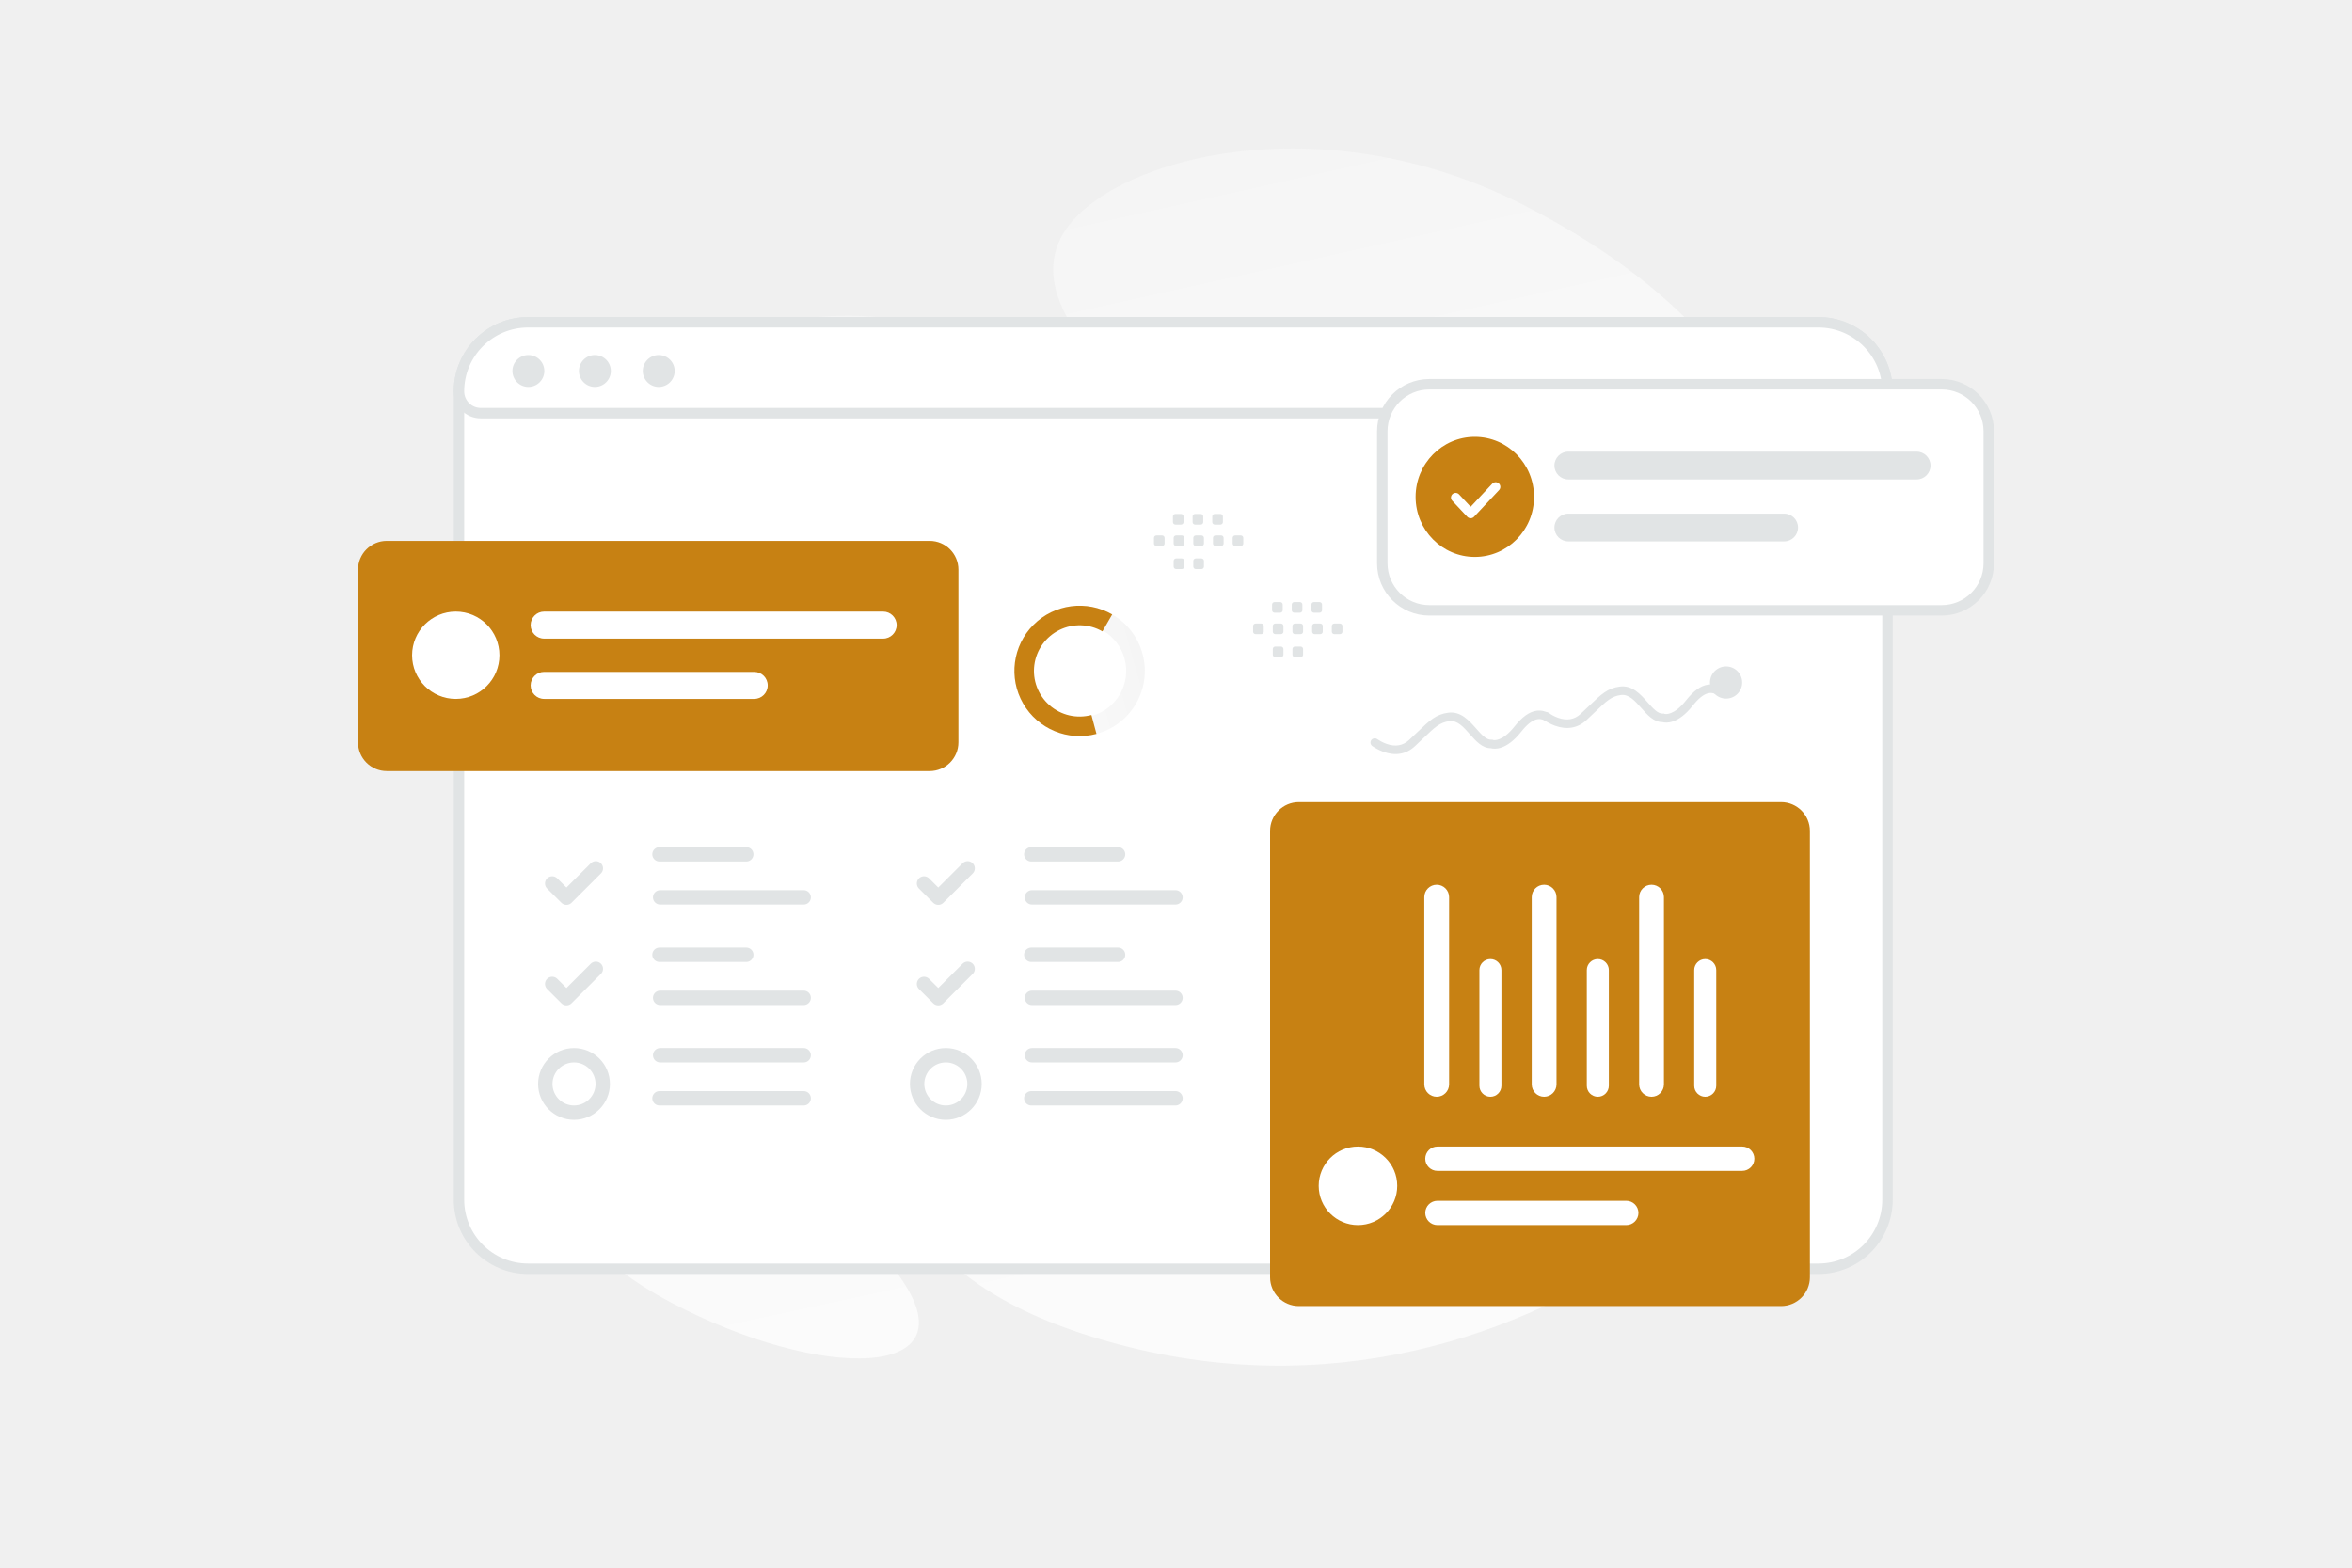
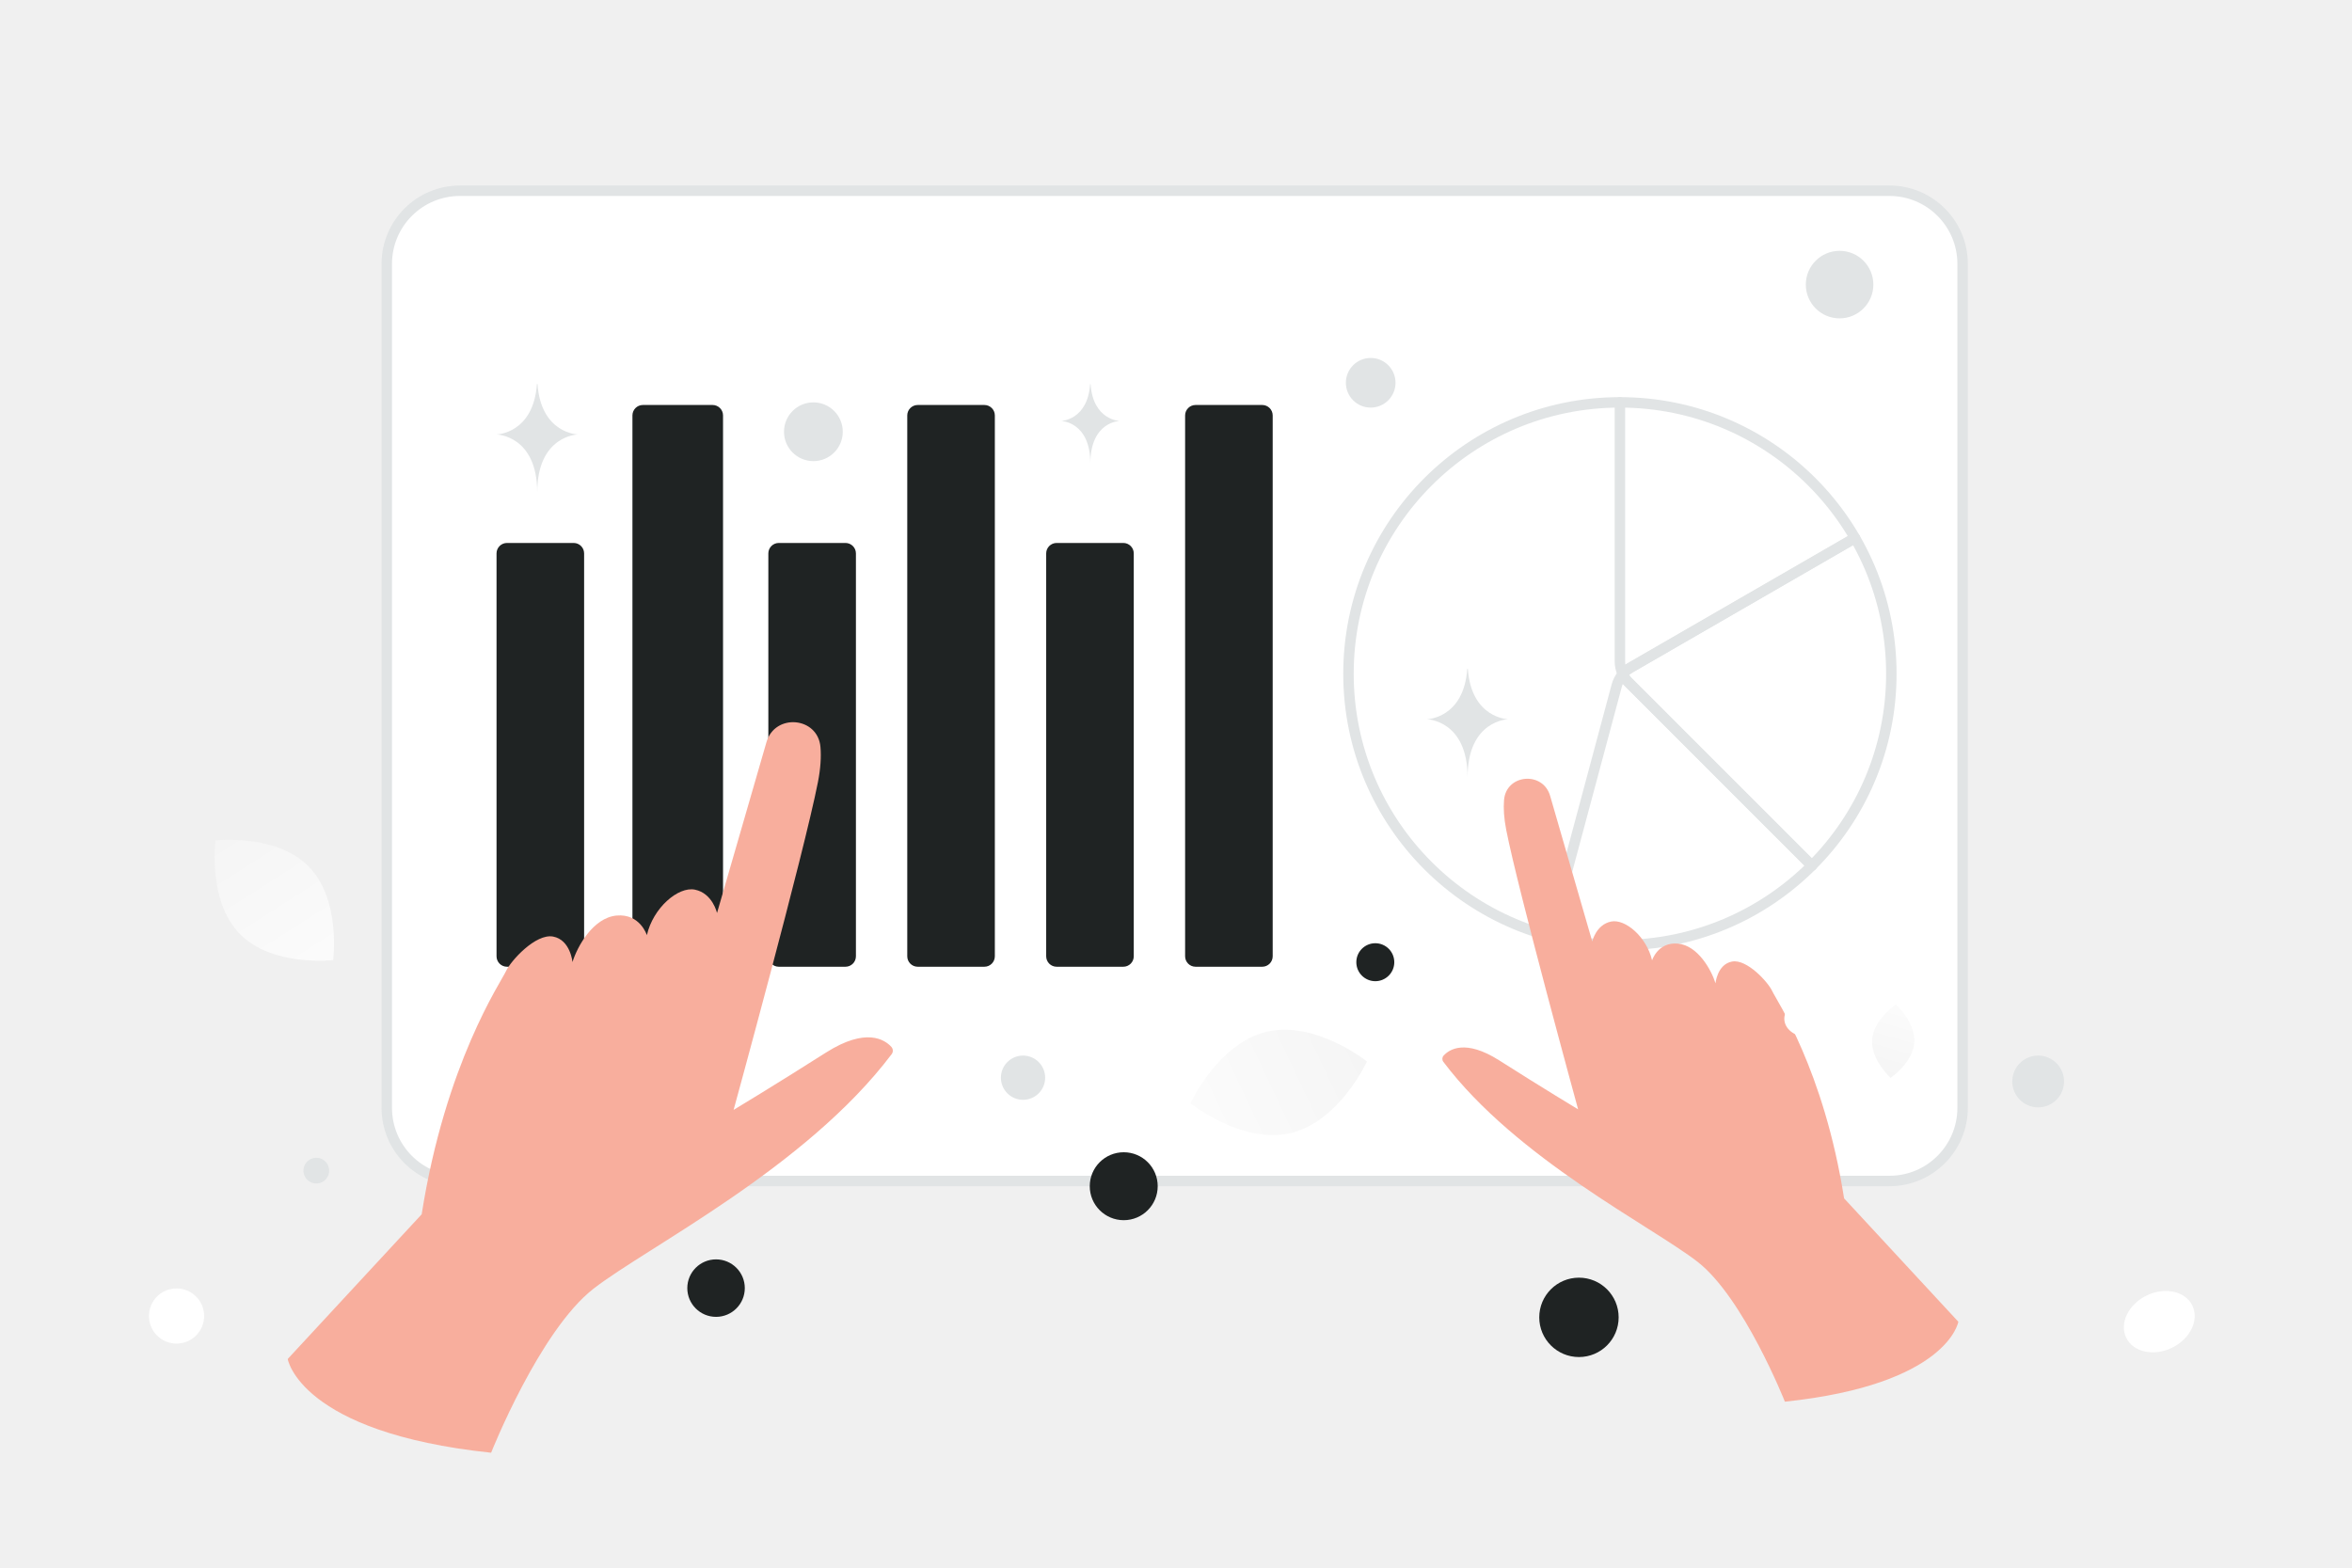
<svg xmlns="http://www.w3.org/2000/svg" width="900" height="600" viewBox="0 0 900 600" fill="none">
  <path fill="transparent" d="M0 0h900v600H0z" />
-   <path d="M713.335 354.846c3.727 68.663-130.514 208.281-295.976 156.604-76.954-24.037-70.436-63.932-128.952-116.511-34.878-31.338-84.993-55.035-98.931-100.587-12.041-39.317-4.657-81.578 16.218-109.066 46.948-61.819 141.727-104.15 235.114-6.749 93.387 97.4 262.897-.777 272.527 176.309z" fill="url(#a)" />
-   <path d="M676.537 203.494c-13.058 23.303-41.654 26.505-87.468 22.076-34.456-3.336-65.876-5.918-100.334-24.705-24.118-13.14-43.21-30.919-57.144-48.186-15.1-18.706-36.175-40.054-25.844-61.264 14.199-29.135 96.308-53.673 176.039-13.545 87.584 44.093 107.524 102.848 94.751 125.624z" fill="url(#b)" />
-   <path d="M344.192 488.495c-30.419-42.556-61.573-87.786-102.359-110.064-42.069-22.99-49.828-8.821-52.74 13.706-2.912 22.526 10.068 75.898 67.481 106.266 57.427 30.376 116.081 29.921 87.618-9.908z" fill="url(#c)" />
-   <path d="M695.814 485.589H202.062c-14.598 0-26.437-11.838-26.437-26.436V149.784c0-14.598 11.839-26.437 26.437-26.437h493.752c14.599 0 26.437 11.839 26.437 26.437v309.369c0 14.598-11.838 26.436-26.437 26.436z" fill="#fff" stroke="#E1E4E5" stroke-width="4" />
-   <path d="M722.251 149.784a8.34 8.34 0 0 1-8.34 8.339H183.965a8.34 8.34 0 0 1-8.34-8.339c0-14.598 11.839-26.437 26.437-26.437h493.752c14.599 0 26.437 11.839 26.437 26.437z" fill="#fff" stroke="#E1E4E5" stroke-width="4" />
-   <path d="M202.115 148.089a6.107 6.107 0 1 0 0-12.213 6.107 6.107 0 0 0 0 12.213zm25.445 0a6.107 6.107 0 1 0 0-12.213 6.107 6.107 0 0 0 0 12.213zm24.428 0a6.107 6.107 0 1 0 0-12.213 6.107 6.107 0 0 0 0 12.213z" fill="#E1E4E5" />
-   <rect x="137" y="207.013" width="229.744" height="88.106" rx="11.013" fill="#C78113" />
-   <rect x="203.051" y="234.07" width="140.06" height="10.345" rx="5.173" fill="#fff" />
-   <rect x="203.051" y="257.148" width="90.721" height="10.345" rx="5.173" fill="#fff" />
-   <circle cx="174.402" cy="250.782" r="16.712" fill="#fff" />
-   <rect x="486" y="307" width="206.559" height="192.859" rx="11.013" fill="#C78113" />
-   <rect x="545.385" y="438.821" width="125.925" height="9.301" rx="4.651" fill="#fff" />
-   <rect x="545.017" y="419.764" width="81.148" height="9.485" rx="4.742" transform="rotate(-90 545.017 419.764)" fill="#fff" />
-   <rect x="586.118" y="419.764" width="81.148" height="9.485" rx="4.742" transform="rotate(-90 586.118 419.764)" fill="#fff" />
-   <rect x="627.219" y="419.764" width="81.148" height="9.485" rx="4.742" transform="rotate(-90 627.219 419.764)" fill="#fff" />
-   <rect x="545.385" y="459.571" width="81.565" height="9.301" rx="4.651" fill="#fff" />
-   <rect x="566.094" y="419.764" width="52.694" height="8.431" rx="4.215" transform="rotate(-90 566.094 419.764)" fill="#fff" />
-   <rect x="607.195" y="419.764" width="52.694" height="8.431" rx="4.215" transform="rotate(-90 607.195 419.764)" fill="#fff" />
-   <rect x="648.296" y="419.764" width="52.694" height="8.431" rx="4.215" transform="rotate(-90 648.296 419.764)" fill="#fff" />
-   <circle cx="519.628" cy="453.846" r="15.025" fill="#fff" />
-   <rect x="528.933" y="147.064" width="232.067" height="86.531" rx="18" fill="#fff" stroke="#E1E4E5" stroke-width="4" />
-   <rect x="594.802" y="172.866" width="143.915" height="10.63" rx="5.315" fill="#E1E4E5" />
-   <rect x="594.802" y="196.58" width="93.218" height="10.63" rx="5.315" fill="#E1E4E5" />
-   <path fill-rule="evenodd" clip-rule="evenodd" d="M564.345 213.151c-12.513 0-22.658-10.289-22.658-22.978 0-12.689 10.145-22.977 22.658-22.977 12.513 0 22.658 10.288 22.658 22.977s-10.145 22.978-22.658 22.978z" fill="#C78113" />
-   <path d="m572.323 186.344-9.571 10.212-5.747-6.126" stroke="#fff" stroke-width="3.568" stroke-linecap="round" stroke-linejoin="round" />
-   <path d="M529.283 287.709c-1.706-.629-3.152-1.477-4.149-2.15a1.626 1.626 0 0 1-.316-2.415 1.63 1.63 0 0 1 2.142-.283c.826.556 2.038 1.272 3.45 1.792l.158.058c3.363 1.191 6.254.7 8.591-1.46 1.298-1.2 2.438-2.293 3.444-3.257 4.447-4.265 6.897-6.614 11.576-7.227 4.773-.625 7.908 2.927 10.674 6.062 1.985 2.249 3.861 4.373 5.782 4.281l.42-.02.253.128c.327.083 3.56.713 8.201-5.15 2.908-3.675 5.66-5.652 8.414-6.042 1.835-.261 3.398.202 4.743.887a1.622 1.622 0 0 1 .623 2.344 1.614 1.614 0 0 1-2.09.543c-1.988-1.041-4.71-1.3-9.134 4.289-5.651 7.139-10.196 6.654-11.581 6.282-3.324-.008-5.736-2.742-8.072-5.388-2.444-2.769-4.753-5.386-7.807-4.985-3.619.474-5.539 2.314-9.745 6.347a247.946 247.946 0 0 1-3.487 3.298c-3.276 3.027-7.421 3.754-11.99 2.103-.034-.014-.067-.025-.1-.037z" fill="#E1E4E5" />
-   <path d="M594.92 277.714c-1.706-.629-3.152-1.477-4.149-2.151a1.625 1.625 0 0 1-.316-2.414 1.63 1.63 0 0 1 2.142-.284c.826.557 2.038 1.273 3.45 1.793l.158.058c3.363 1.191 6.254.7 8.591-1.46 1.298-1.2 2.438-2.293 3.444-3.257 4.447-4.265 6.897-6.614 11.576-7.227 4.773-.625 7.908 2.927 10.674 6.062 1.985 2.249 3.861 4.373 5.782 4.281l.42-.02.253.128c.327.083 3.56.713 8.201-5.15 2.908-3.675 5.66-5.652 8.414-6.043 1.835-.26 3.398.203 4.743.888a1.622 1.622 0 0 1 .623 2.344 1.614 1.614 0 0 1-2.09.543c-1.988-1.041-4.71-1.3-9.134 4.289-5.651 7.139-10.196 6.654-11.581 6.282-3.324-.009-5.736-2.742-8.072-5.388-2.444-2.77-4.753-5.386-7.807-4.986-3.619.474-5.539 2.315-9.745 6.348a253.597 253.597 0 0 1-3.487 3.298c-3.276 3.027-7.421 3.754-11.99 2.103-.034-.014-.067-.025-.1-.037z" fill="#E1E4E5" />
-   <path d="M227.999 332.342 216.76 343.57l-5.46-5.444m41.05-11.157h33.216m-32.957 16.479h54.93m-79.54 27.346-11.239 11.228-5.46-5.444m41.05-11.157h33.216M252.609 381.9h54.93m0 38.451H252.35m55.189-16.479h-54.93" stroke="#E1E4E5" stroke-width="5.5" stroke-linecap="round" stroke-linejoin="round" />
-   <path clip-rule="evenodd" d="M219.649 425.845c6.068 0 10.987-4.919 10.987-10.986 0-6.068-4.919-10.986-10.987-10.986-6.067 0-10.986 4.918-10.986 10.986 0 6.067 4.919 10.986 10.986 10.986z" stroke="#E1E4E5" stroke-width="5.5" stroke-linecap="round" stroke-linejoin="round" />
-   <path d="m370.272 332.342-11.239 11.228-5.46-5.444m41.049-11.157h33.217m-32.958 16.479h54.931m-79.54 27.346-11.239 11.228-5.46-5.444m41.049-11.157h33.217M394.881 381.9h54.931m-.001 38.451h-55.189m55.19-16.479h-54.931" stroke="#E1E4E5" stroke-width="5.5" stroke-linecap="round" stroke-linejoin="round" />
-   <path clip-rule="evenodd" d="M361.922 425.845c6.068 0 10.986-4.919 10.986-10.986 0-6.068-4.918-10.986-10.986-10.986-6.067 0-10.986 4.918-10.986 10.986 0 6.067 4.919 10.986 10.986 10.986z" stroke="#E1E4E5" stroke-width="5.5" stroke-linecap="round" stroke-linejoin="round" />
-   <circle cx="660.489" cy="261.218" r="6.16" transform="rotate(10.422 660.489 261.218)" fill="#E1E4E5" />
-   <path fill-rule="evenodd" clip-rule="evenodd" d="M512.74 242.705h-2.171a.948.948 0 0 1-.947-.947v-2.171c0-.525.427-.947.947-.947h2.171a.95.95 0 0 1 .947.947v2.171a.944.944 0 0 1-.947.947zm-7.526 0h-2.171a.95.95 0 0 1-.947-.947v-2.171c0-.525.427-.947.947-.947h2.171a.95.95 0 0 1 .947.947v2.171a.95.95 0 0 1-.947.947zm-7.531 0h-2.17a.951.951 0 0 1-.948-.947v-2.171c0-.525.427-.947.948-.947h2.17c.521 0 .948.427.948.947v2.171a.946.946 0 0 1-.948.947zm-7.526 0h-2.17a.951.951 0 0 1-.948-.947v-2.171c0-.525.427-.947.948-.947h2.17c.525 0 .952.427.952.947v2.171a.957.957 0 0 1-.952.947zm-7.526 0h-2.171a.952.952 0 0 1-.952-.947v-2.171c0-.525.427-.947.952-.947h2.171a.95.95 0 0 1 .947.947v2.171a.95.95 0 0 1-.947.947zm22.307-8.207h-2.17a.951.951 0 0 1-.948-.947v-2.175c0-.521.427-.948.948-.948h2.17c.525 0 .948.427.948.948v2.17a.947.947 0 0 1-.948.952zm-7.526 0h-2.171a.95.95 0 0 1-.947-.947v-2.175c0-.521.427-.948.947-.948h2.171c.521 0 .948.427.948.948v2.17a.947.947 0 0 1-.948.952zm-7.526 0h-2.171a.952.952 0 0 1-.952-.947v-2.175c0-.521.427-.948.952-.948h2.171c.52 0 .947.427.947.948v2.17a.952.952 0 0 1-.947.952zm7.797 17.024h-2.17a.951.951 0 0 1-.948-.948v-2.17c0-.525.427-.948.948-.948h2.17c.521 0 .948.427.948.948v2.17a.946.946 0 0 1-.948.948zm-7.526 0h-2.17a.951.951 0 0 1-.948-.948v-2.17c0-.525.427-.948.948-.948h2.17c.525 0 .952.427.952.948v2.17a.957.957 0 0 1-.952.948zm-15.356-42.541h-2.171a.948.948 0 0 1-.947-.947v-2.171c0-.525.427-.947.947-.947h2.171a.95.95 0 0 1 .947.947v2.171a.944.944 0 0 1-.947.947zm-7.526 0h-2.171a.952.952 0 0 1-.948-.947v-2.171c0-.525.428-.947.948-.947h2.171a.95.95 0 0 1 .947.947v2.171a.95.95 0 0 1-.947.947zm-7.531 0h-2.171a.95.95 0 0 1-.947-.947v-2.171c0-.525.427-.947.947-.947h2.171c.521 0 .948.427.948.947v2.171a.946.946 0 0 1-.948.947zm-7.526 0h-2.171a.95.95 0 0 1-.947-.947v-2.171c0-.525.427-.947.947-.947h2.171c.525 0 .952.427.952.947v2.171a.958.958 0 0 1-.952.947zm-7.526 0h-2.171a.952.952 0 0 1-.952-.947v-2.171c0-.525.427-.947.952-.947h2.171a.95.95 0 0 1 .947.947v2.171a.95.95 0 0 1-.947.947zm22.307-8.207h-2.171a.95.95 0 0 1-.947-.947v-2.175c0-.521.427-.948.947-.948h2.171c.525 0 .947.427.947.948v2.17a.946.946 0 0 1-.947.952zm-7.526 0h-2.171a.95.95 0 0 1-.947-.947v-2.175c0-.521.427-.948.947-.948h2.171c.52 0 .947.427.947.948v2.17a.946.946 0 0 1-.947.952zm-7.526 0h-2.171a.952.952 0 0 1-.952-.947v-2.175c0-.521.427-.948.952-.948h2.171c.52 0 .947.427.947.948v2.17a.952.952 0 0 1-.947.952zm7.797 17.024h-2.171a.952.952 0 0 1-.947-.948v-2.171c0-.524.427-.947.947-.947h2.171c.521 0 .948.427.948.947v2.171a.947.947 0 0 1-.948.948zm-7.526 0h-2.171a.952.952 0 0 1-.947-.948v-2.171c0-.524.427-.947.947-.947h2.171c.525 0 .952.427.952.947v2.171a.96.96 0 0 1-.952.948z" fill="#E1E4E5" />
-   <circle cx="413.114" cy="256.775" r="24.954" transform="rotate(75 413.114 256.775)" fill="url(#d)" />
-   <circle cx="413.114" cy="256.775" transform="rotate(75 413.114 256.775)" fill="#fff" r="17.824" />
-   <path d="M419.573 280.879a24.954 24.954 0 1 1 6.018-45.715l-3.743 6.484a17.456 17.456 0 0 0-16.459-.539 17.465 17.465 0 0 0-3.792 28.799 17.475 17.475 0 0 0 16.038 3.74l1.938 7.231z" fill="#C78113" />
+   <rect x="148" y="73" width="603" height="379" rx="28" fill="#fff" stroke="#E1E4E5" stroke-width="4" />
+   <rect x="190" y="207.807" width="33.514" height="162.193" rx="4" fill="#1f2323" />
+   <rect x="242.003" y="155" width="34.669" height="215" rx="4" fill="#1f2323" />
+   <rect x="294.007" y="207.807" width="33.514" height="162.193" rx="4" fill="#1f2323" />
+   <rect x="400.326" y="207.807" width="33.514" height="162.193" rx="4" fill="#1f2323" />
+   <rect x="347.167" y="155" width="33.514" height="215" rx="4" fill="#1f2323" />
+   <rect x="453.486" y="155" width="33.514" height="215" rx="4" fill="#1f2323" />
+   <path clip-rule="evenodd" d="M723.726 257.863v0c0 57.367-46.496 103.863-103.863 103.863v0C562.496 361.726 516 315.23 516 257.863v0C516 200.496 562.496 154 619.863 154v0c57.367 0 103.863 46.496 103.863 103.863z" stroke="#E1E4E5" stroke-width="4" stroke-linecap="round" stroke-linejoin="round" />
+   <path d="m693.306 331.306-70.062-70.061a11.534 11.534 0 0 1-3.381-8.16V154m.805 103.402 89.092-51.47" stroke="#E1E4E5" stroke-width="4" stroke-linecap="round" stroke-linejoin="round" />
+   <path d="m709.811 205.931-85.807 49.541a11.532 11.532 0 0 0-5.378 7.006l-25.645 95.709m27.541-99.669 72.734 72.774" stroke="#E1E4E5" stroke-width="4" stroke-linecap="round" stroke-linejoin="round" />
+   <path d="M682.995 536.466s-15.79-39.839-33.436-53.55c-17.461-13.564-69.232-39.37-97.255-76.52a1.869 1.869 0 0 1 .091-2.382c2.14-2.345 8.226-6.457 21.283 1.821 16.977 10.805 30.19 18.74 30.19 18.74s-22.964-83.754-27.499-106.911c-.897-4.571-1.107-8.349-.837-11.517.846-9.878 14.87-11.093 17.623-1.565l16.127 55.745s1.438-6.448 7.22-7.625c5.472-1.1 13.644 5.965 15.669 14.849 0 0 2.225-7.103 9.883-6.399 7.657.705 12.823 10.109 14.39 15.18 0 0 .653-7.235 6.313-8.317 5.66-1.082 13.838 7.878 15.417 11.349 1.578 3.47 19.725 29.954 27.473 79.284l43.717 47.226s-3.923 24.003-66.369 30.592zm-495.07 19.537s18.518-46.721 39.212-62.8c20.476-15.907 81.191-46.17 114.054-89.738a2.19 2.19 0 0 0-.107-2.793c-2.51-2.751-9.647-7.573-24.959 2.136-19.91 12.671-35.405 21.977-35.405 21.977s26.93-98.221 32.249-125.379c1.053-5.361 1.299-9.791.982-13.506-.992-11.585-17.439-13.009-20.668-1.836l-18.912 65.374s-1.686-7.561-8.467-8.942c-6.418-1.29-16.001 6.996-18.376 17.414 0 0-2.609-8.33-11.589-7.504-8.981.826-15.039 11.855-16.877 17.802 0 0-.765-8.485-7.403-9.754-6.637-1.268-16.229 9.24-18.08 13.309-1.851 4.07-23.132 35.129-32.219 92.98l-51.268 55.383s4.601 28.149 77.833 35.877z" fill="#F8AE9D" />
+   <path d="M493.904 433.644c-18.643 4.417-38.361-11.394-38.361-11.394s10.522-22.963 29.172-27.366c18.643-4.416 38.355 11.381 38.355 11.381s-10.522 22.963-29.166 27.379z" fill="url(#a)" />
+   <path d="M732.51 399.056c.565-7.754-7.042-14.633-7.042-14.633s-8.521 5.698-9.081 13.454c-.565 7.755 7.037 14.632 7.037 14.632s8.52-5.699 9.086-13.453z" fill="url(#b)" />
+   <path d="M91.8 357.483c12.432 12.653 35.679 9.985 35.679 9.985s3.076-23.182-9.367-35.827c-12.431-12.652-35.666-9.992-35.666-9.992s-3.077 23.182 9.355 35.834z" fill="url(#c)" />
+   <circle cx="604.19" cy="504.191" r="15.191" transform="rotate(180 604.19 504.191)" fill="#1f2323" />
+   <circle cx="526.265" cy="368.265" r="7.265" transform="rotate(180 526.265 368.265)" fill="#1f2323" />
+   <circle r="13" transform="matrix(-1 0 0 1 430 454)" fill="#1f2323" />
+   <circle r="11" transform="matrix(-1 0 0 1 274 493)" fill="#1f2323" />
+   <circle r="9.907" transform="matrix(-1 0 0 1 779.907 413.907)" fill="#E1E4E5" />
+   <circle r="10.556" transform="matrix(-1 0 0 1 67.556 503.679)" fill="#fff" />
+   <circle r="8.467" transform="matrix(-1 0 0 1 391.466 412.467)" fill="#E1E4E5" />
+   <circle r="12.923" transform="matrix(-1 0 0 1 703.922 108.923)" fill="#E1E4E5" />
+   <circle r="4.929" transform="scale(1 -1) rotate(-75 -231.429 -302.887)" fill="#E1E4E5" />
+   <circle r="11.245" transform="matrix(-1 0 0 1 311.245 165.245)" fill="#E1E4E5" />
+   <ellipse rx="8.65" ry="6.92" transform="matrix(-1 0 0 1 691.419 389.89)" fill="#fff" />
+   <ellipse rx="14.079" ry="11.115" transform="scale(-1 1) rotate(26.006 -1508.372 -1536.117)" fill="#fff" />
+   <circle r="9.5" transform="matrix(0 1 1 0 524.5 146.5)" fill="#E1E4E5" />
+   <path d="M205.453 147h.227c1.34 18.986 15.46 19.278 15.46 19.278s-15.57.304-15.57 22.242c0-21.938-15.571-22.242-15.571-22.242s14.114-.292 15.454-19.278zm356.001 109h.226c1.34 18.986 15.46 19.278 15.46 19.278s-15.57.304-15.57 22.242c0-21.938-15.57-22.242-15.57-22.242s14.114-.292 15.454-19.278zm-144.31-109h.163c.966 13.893 11.149 14.107 11.149 14.107s-11.229.222-11.229 16.275c0-16.053-11.228-16.275-11.228-16.275s10.178-.214 11.145-14.107z" fill="#E1E4E5" />
  <defs>
-     <linearGradient id="a" x1="552.889" y1="766.422" x2="301.784" y2="-366.479" gradientUnits="userSpaceOnUse">
+     <linearGradient id="a" x1="423.699" y1="444.626" x2="586.902" y2="367.523" gradientUnits="userSpaceOnUse">
      <stop stop-color="#fff" />
      <stop offset="1" stop-color="#EEE" />
    </linearGradient>
-     <linearGradient id="b" x1="588.574" y1="354.521" x2="472.192" y2="-168.453" gradientUnits="userSpaceOnUse">
+     <linearGradient id="b" x1="732.376" y1="370.22" x2="712.024" y2="440.584" gradientUnits="userSpaceOnUse">
      <stop stop-color="#fff" />
      <stop offset="1" stop-color="#EEE" />
    </linearGradient>
-     <linearGradient id="c" x1="310.226" y1="628.197" x2="210.423" y2="166.659" gradientUnits="userSpaceOnUse">
-       <stop stop-color="#fff" />
-       <stop offset="1" stop-color="#EEE" />
-     </linearGradient>
-     <linearGradient id="d" x1="414.179" y1="309.71" x2="412.64" y2="177.53" gradientUnits="userSpaceOnUse">
+     <linearGradient id="c" x1="141.4" y1="400.702" x2="51.528" y2="259.819" gradientUnits="userSpaceOnUse">
      <stop stop-color="#fff" />
      <stop offset="1" stop-color="#EEE" />
    </linearGradient>
  </defs>
</svg>
